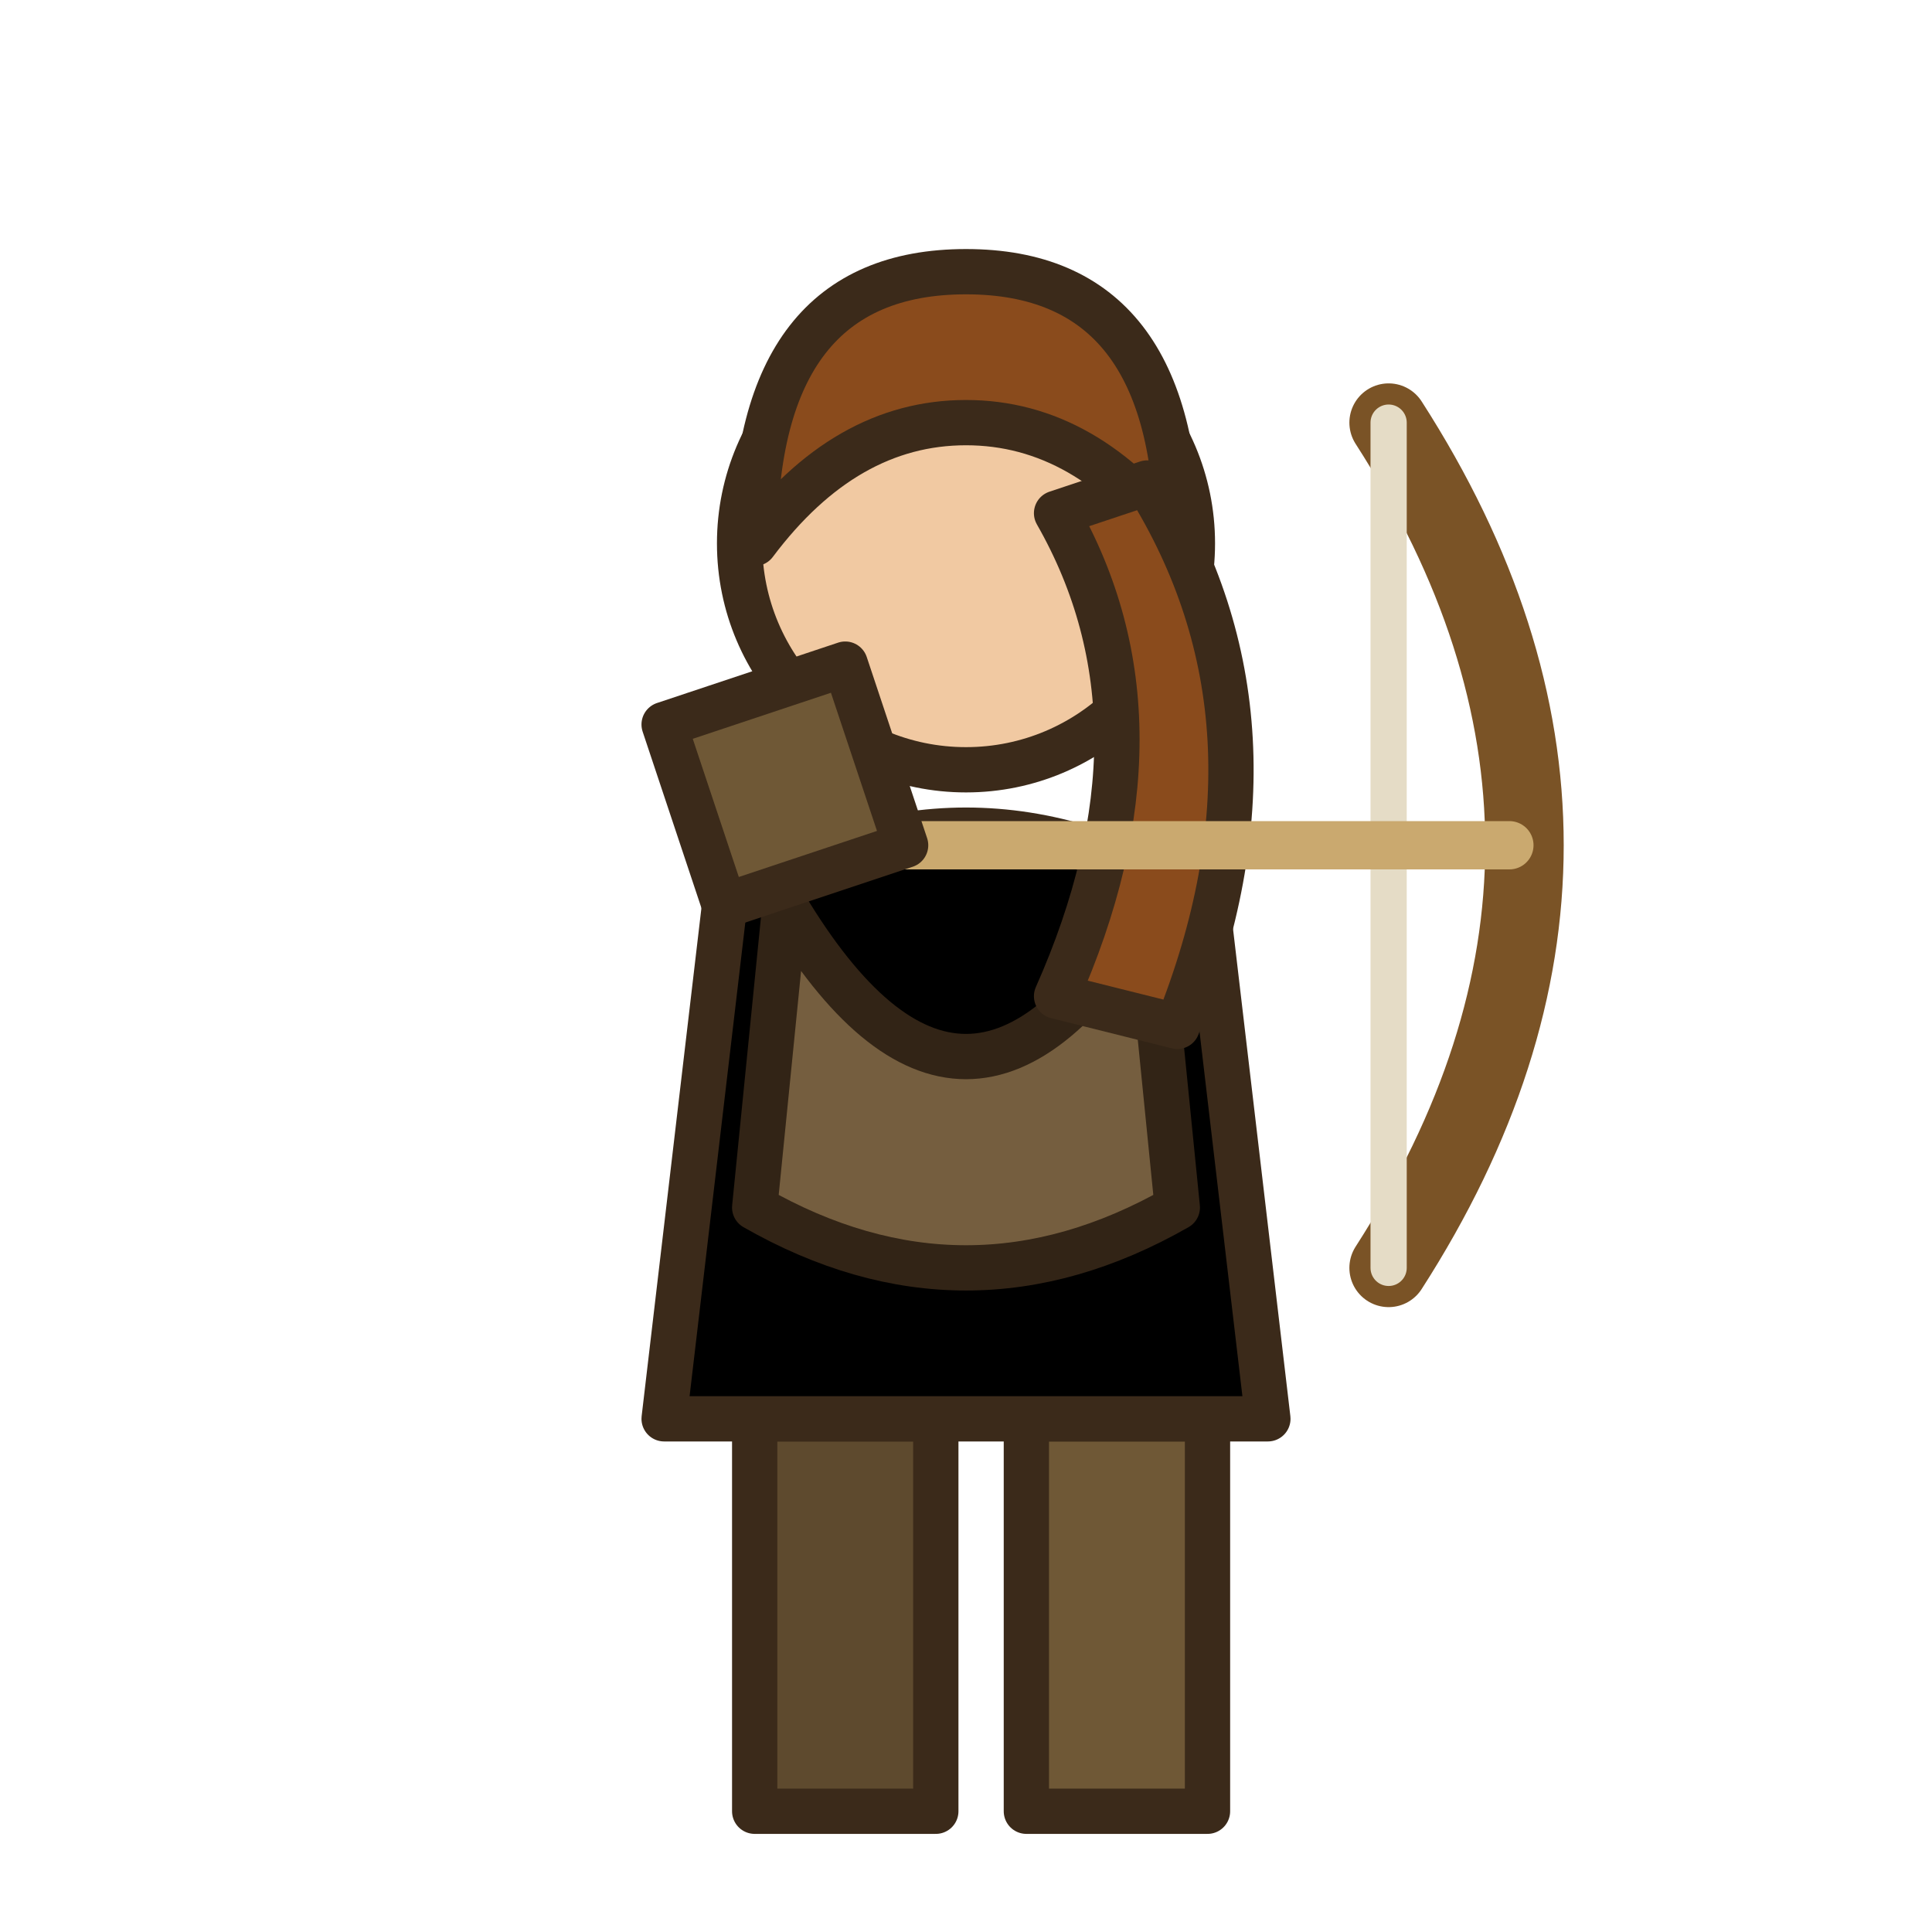
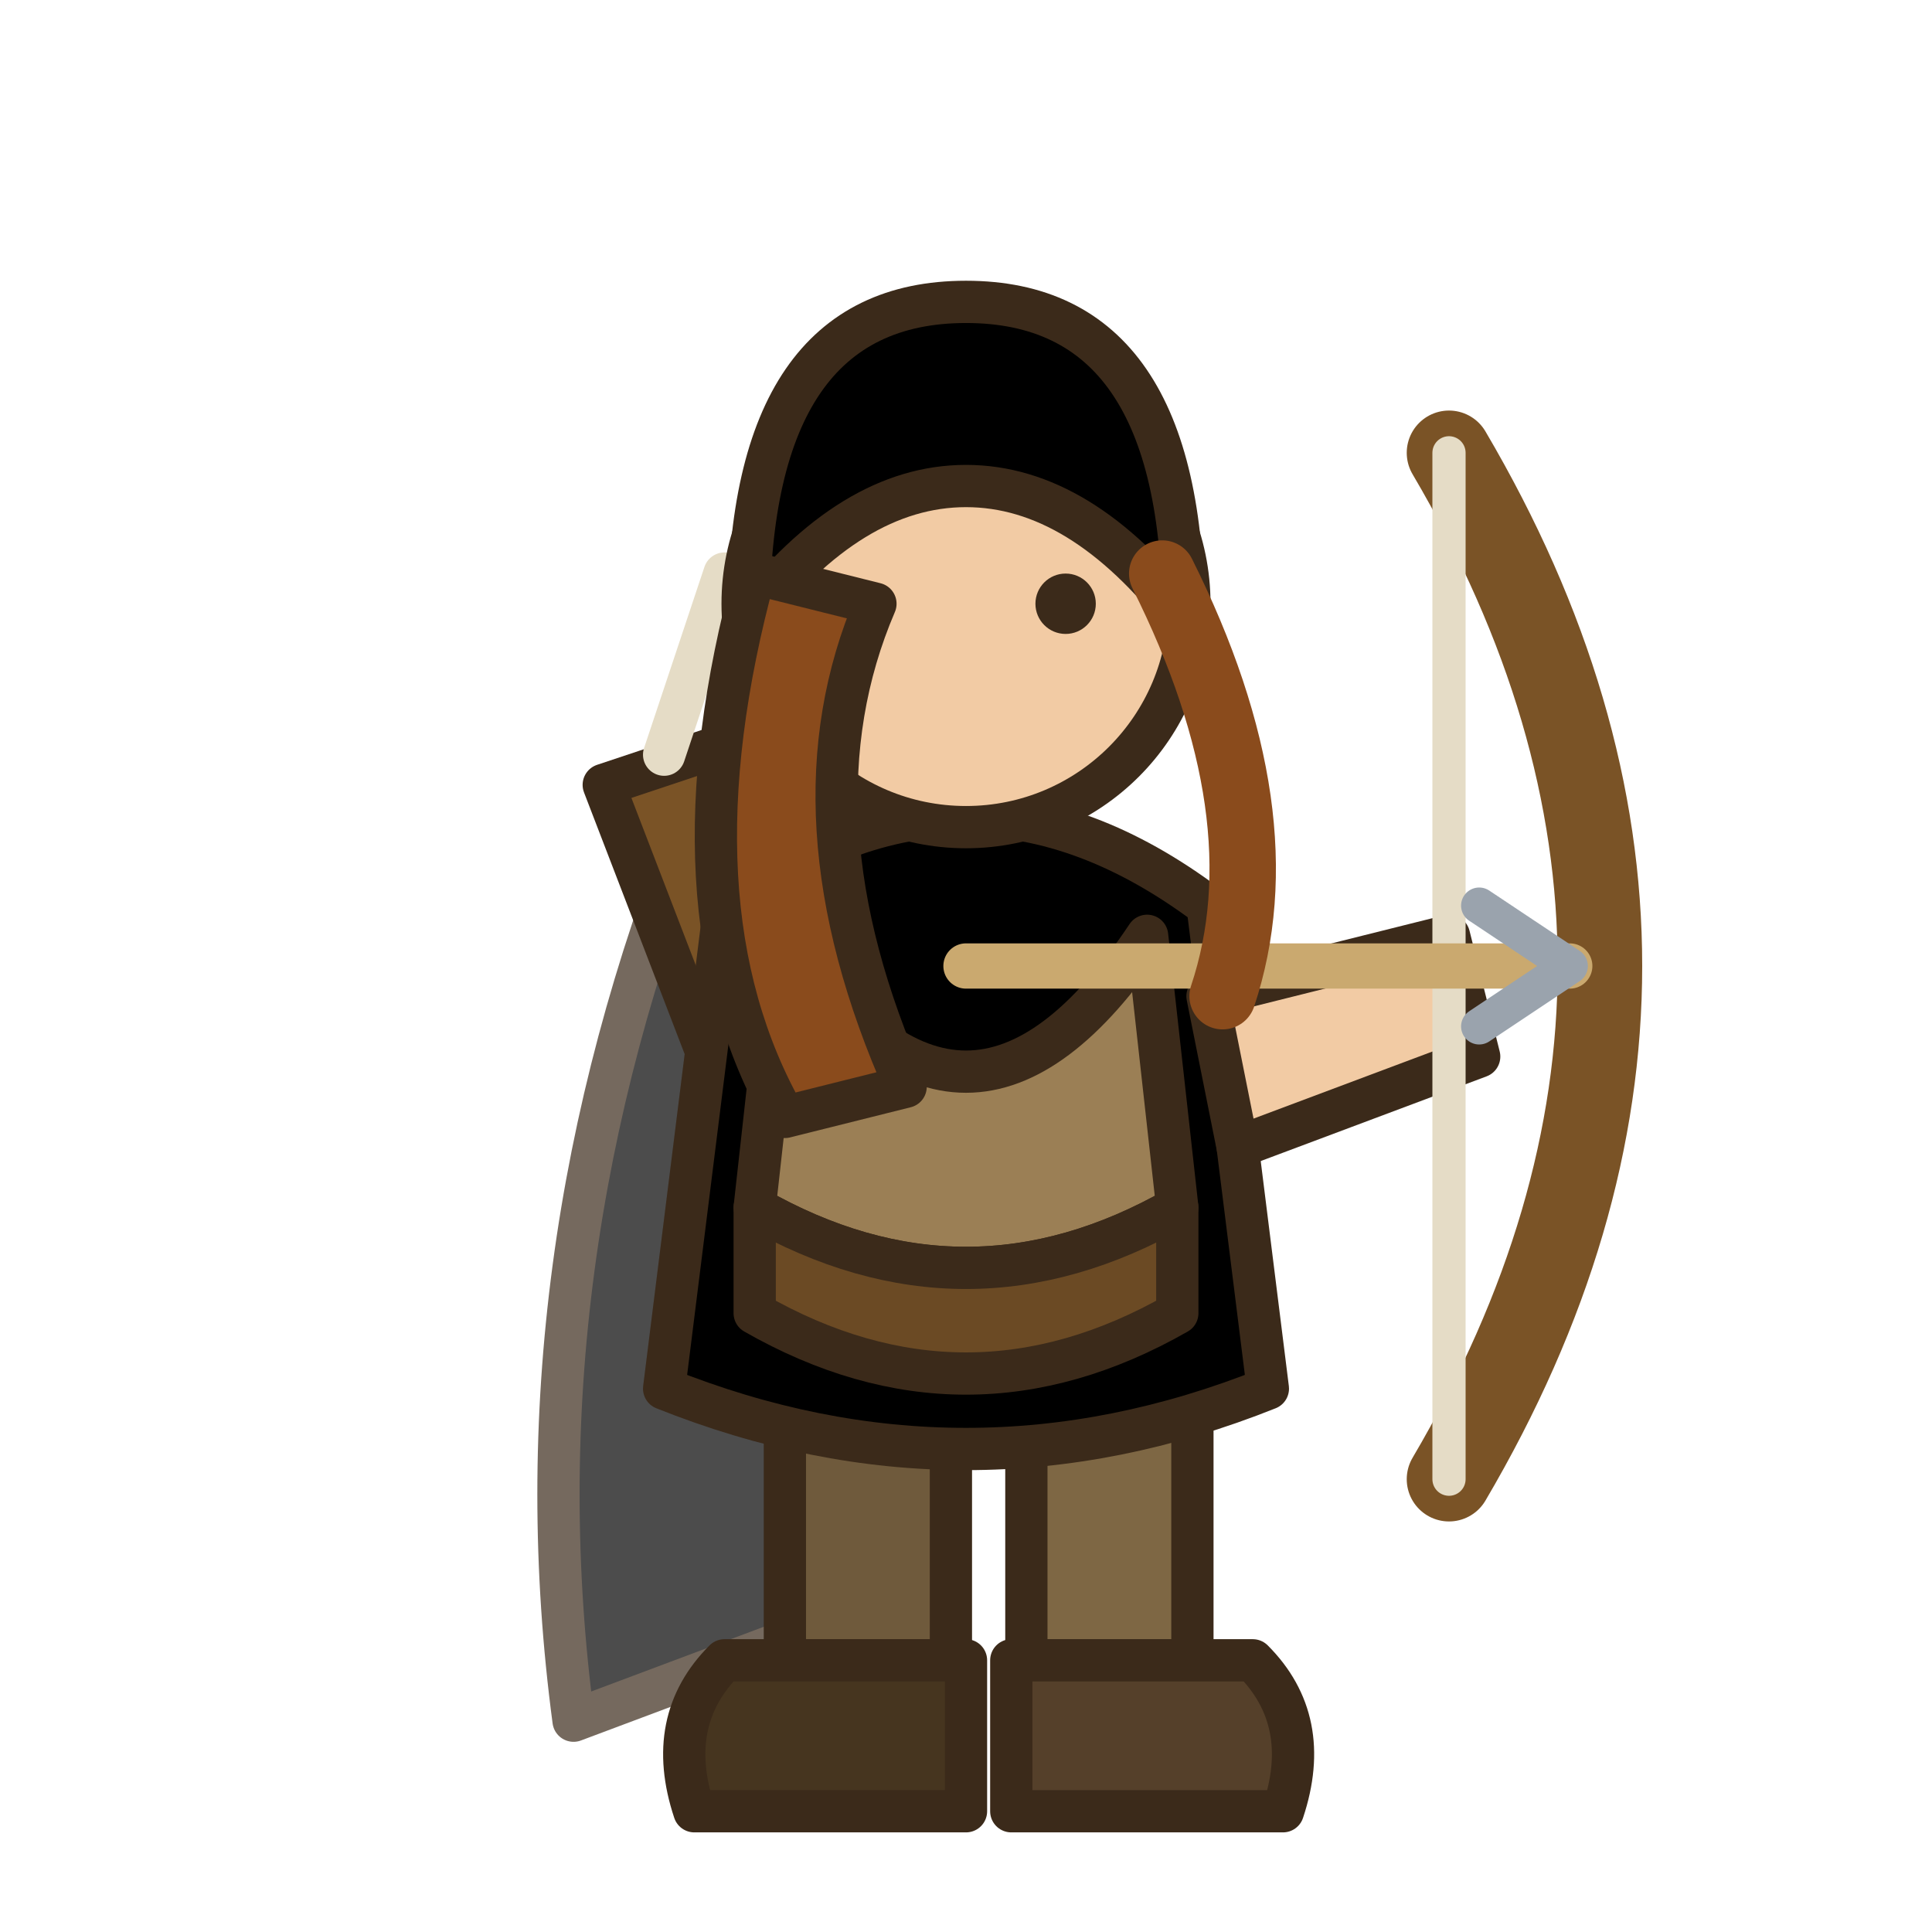
<svg xmlns="http://www.w3.org/2000/svg" viewBox="0 0 64 64" aria-hidden="true">
-   <g stroke="#3b2a1a" stroke-width="1.5" stroke-linejoin="round" stroke-linecap="round">
-     <path d="M25 60 h6 v-13 h-6 Z" fill="#5e4a2e" />
-     <path d="M34 60 h6 v-13 h-6 Z" fill="#6f5836" />
-     <path d="M24 30 q8 -5 16 0 l2 17 h-20 Z" fill="currentColor" />
-     <path d="M26 30 q6 10 12 0 l1 10 q-7 4 -14 0 Z" fill="#8a6f4a" opacity="0.85" />
-     <circle cx="32" cy="18" r="7.5" fill="#f1c9a2" />
-     <path d="M25 18 q0 -9 7 -9 q7 0 7 9 q-3 -4 -7 -4 q-4 0 -7 4 Z" fill="#8a4b1c" />
-     <path d="M38 16 q5 8 1 18 l-4 -1 q4 -9 0 -16 Z" fill="#8a4b1c" />
-     <path d="M46 14 q9 14 0 28" fill="none" stroke="#7a5326" stroke-width="2.6" />
-     <path d="M46 14 L46 42" fill="none" stroke="#e5dcc6" stroke-width="1.2" />
-     <path d="M30 28 L50 28" fill="none" stroke="#caa96f" stroke-width="1.6" />
-     <path d="M22 24 l6 -2 2 6 -6 2 Z" fill="#6f5836" />
+   <g stroke="#3b2a1a" stroke-width="1.4" stroke-linejoin="round" stroke-linecap="round">
+     <path d="M23 27 q-6 15 -4 30 l8 -3 q-3 -15 1 -25 Z" fill="currentColor" opacity="0.7" />
+     <path d="M26 46 h5.5 v9 H26 Z" fill="#6f5a3c" />
+     <path d="M34 46 h5.5 v9 H34 Z" fill="#7e6744" />
+     <path d="M24 55 h8 v5 h-9 q-1 -3 1 -5 Z" fill="#46351f" />
+     <path d="M33.5 55 h8 q2 2 1 5 h-9 Z" fill="#55402a" />
+     <path d="M20 26 l6 -2 5 13 -6 2 Z" fill="#7a5326" />
+     <g stroke="#e5dcc6" stroke-width="1.4">
+       <path d="M22 25 l2 -6" />
+       <path d="M25 24 l2 -6" />
+       <path d="M28 23 l2 -6" />
+     </g>
+     <path d="M24 30 q8 -6 16 0 l2 16 q-10 4 -20 0 Z" fill="currentColor" />
+     <path d="M26 31 q6 9 12 0 l1 9 q-7 4 -14 0 Z" fill="#9b7f55" />
+     <path d="M25 40 q7 4 14 0 l0 3.5 q-7 4 -14 0 Z" fill="#6b4a24" />
+     <path d="M40 33 l8 -2 1 4 -8 3 Z" fill="#f2cba4" />
+     <path d="M48 15 q10 17 0 34" fill="none" stroke="#7a5326" stroke-width="2.8" />
+     <path d="M48 15 L48 49" fill="none" stroke="#e5dcc6" stroke-width="1.1" />
+     <path d="M32 32 L52 32" fill="none" stroke="#caa96f" stroke-width="1.5" />
+     <path d="M52 32 l-3 -2 M52 32 l-3 2" fill="none" stroke="#9aa3ad" stroke-width="1.2" />
+     <circle cx="32" cy="20" r="7.4" fill="#f2cba4" />
+     <circle cx="35.3" cy="20" r="1" fill="#3b2a1a" stroke="none" />
+     <path d="M24.8 20.5 q0 -10.5 7.2 -10.5 q7.2 0 7.2 10.5 q-3.4 -4.4 -7.2 -4.4 q-3.8 0 -7.2 4.4 Z" fill="currentColor" />
+     <path d="M25 19 q-3 11 1 18 l4 -1 q-4 -9 -1 -16 Z" fill="#8a4b1c" />
+     <path d="M38.5 19 q4 8 2 14" fill="none" stroke="#8a4b1c" stroke-width="2.2" />
  </g>
</svg>
